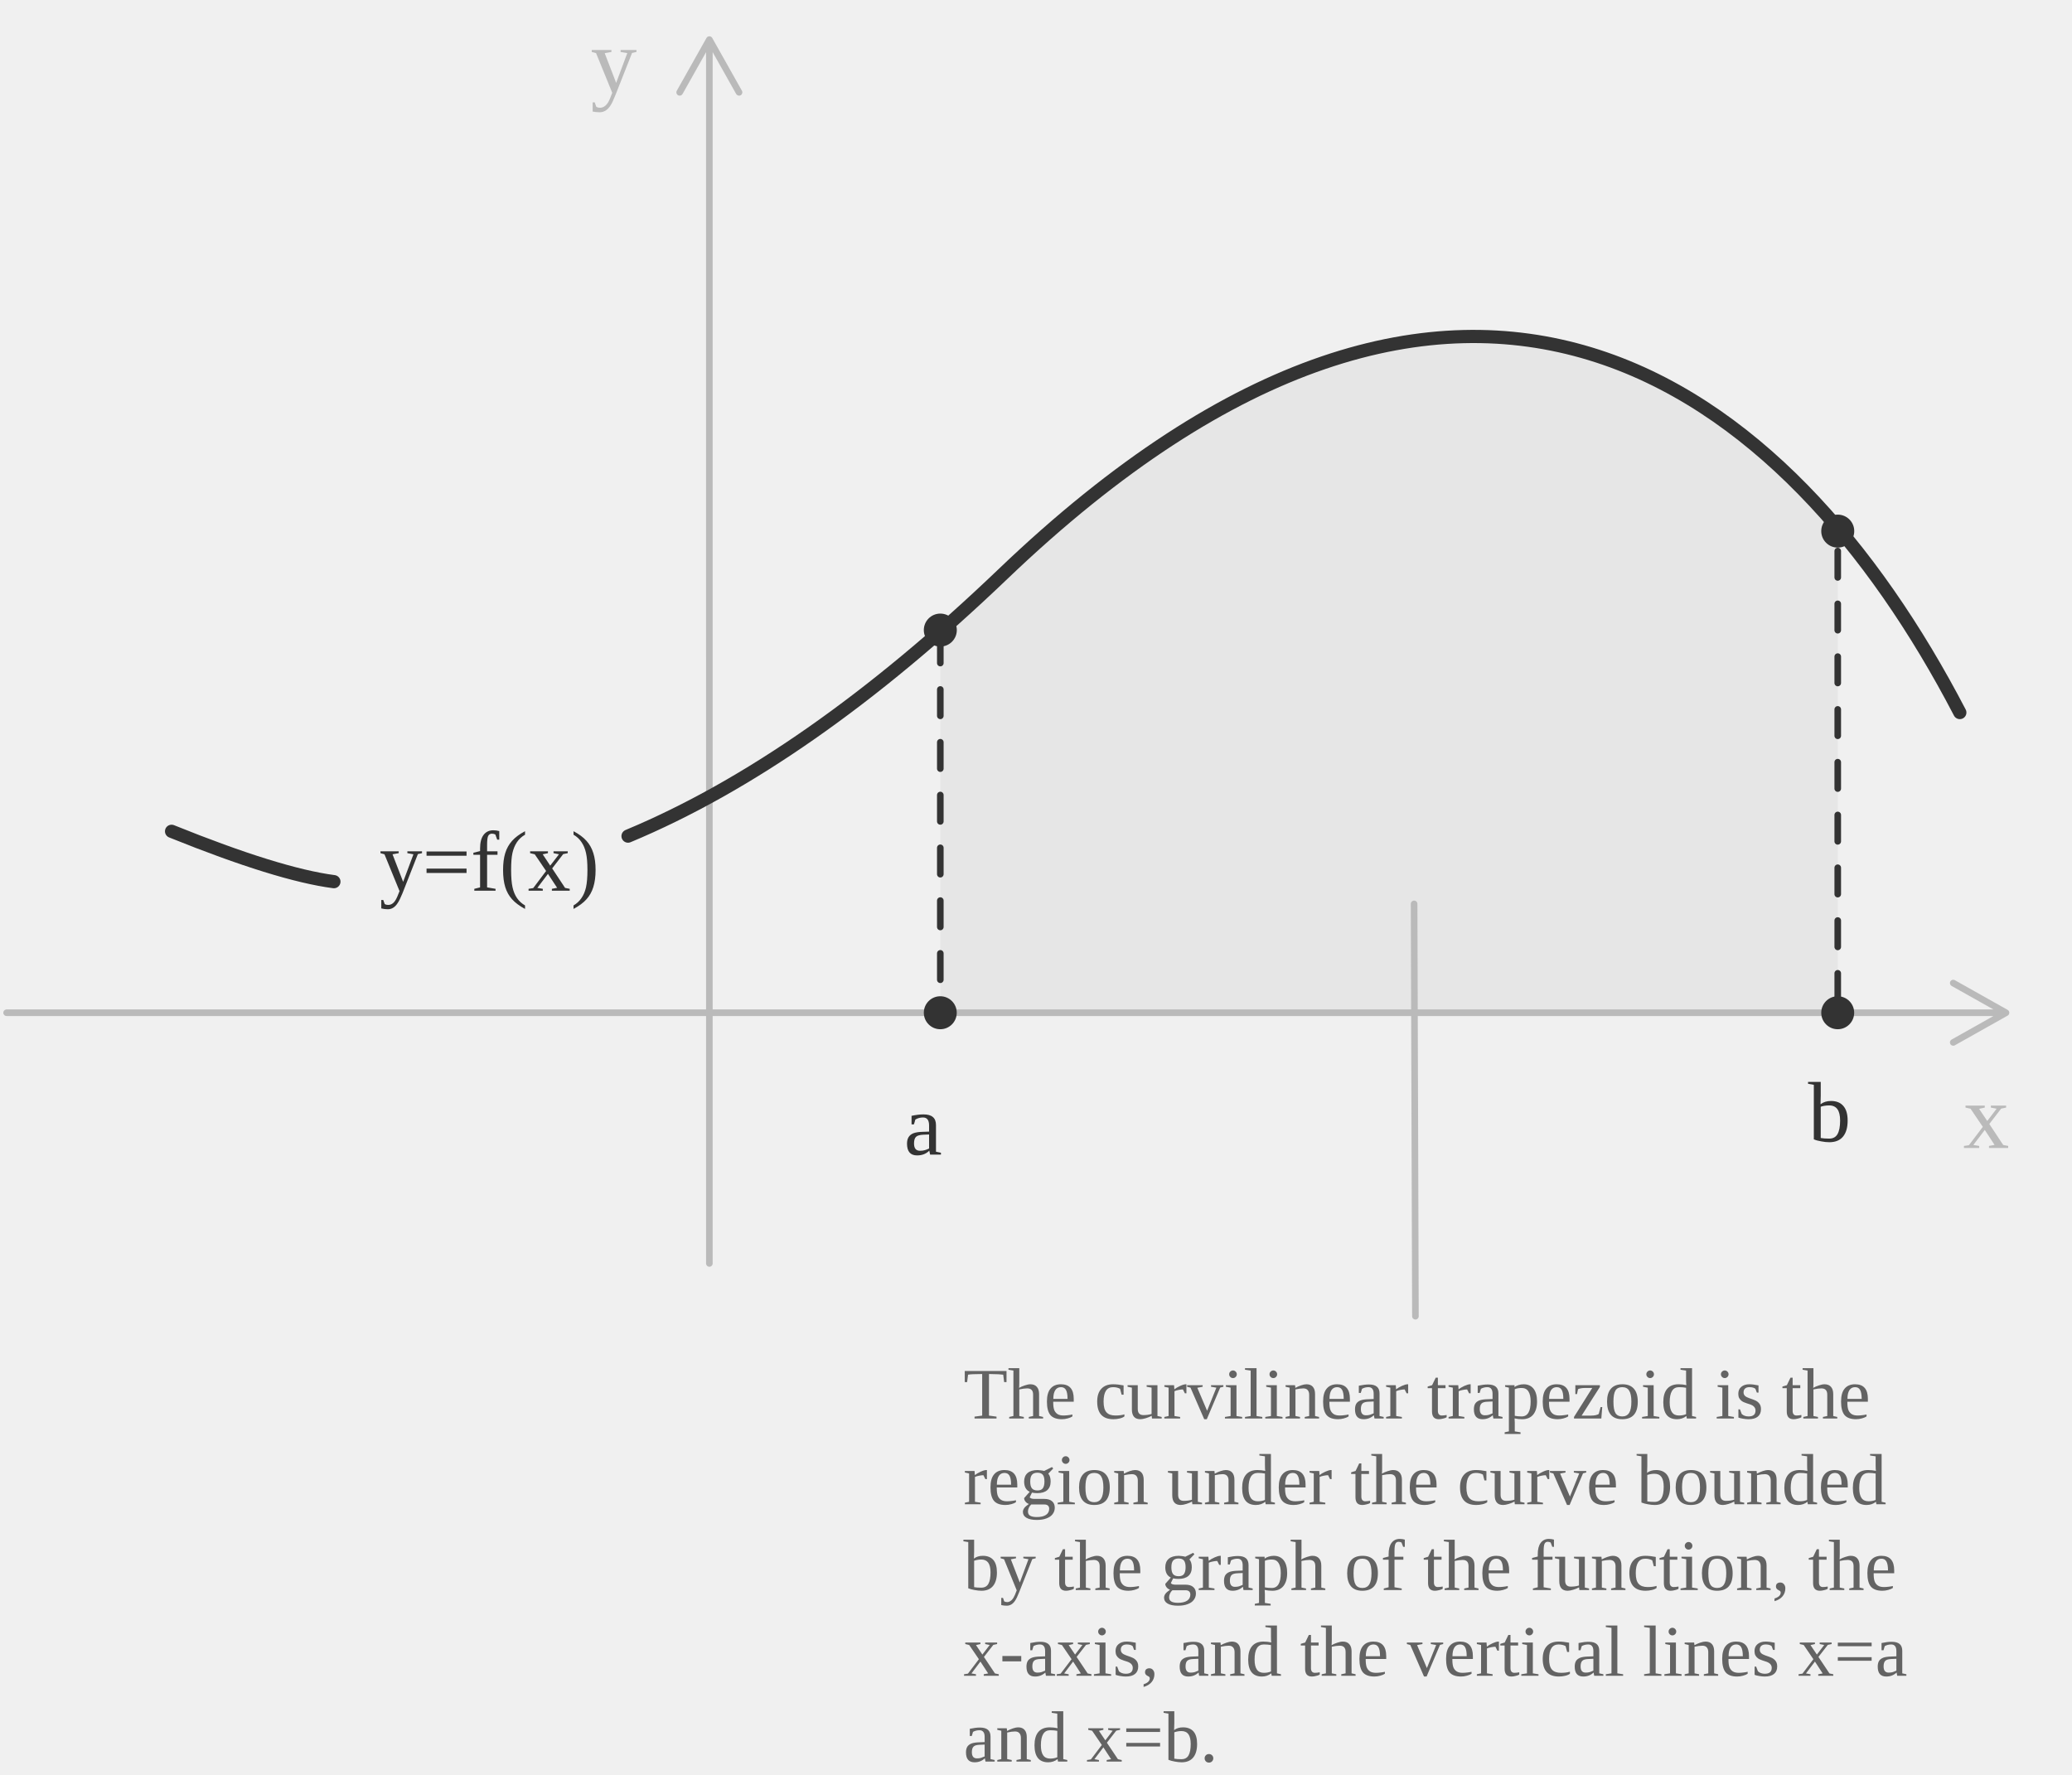
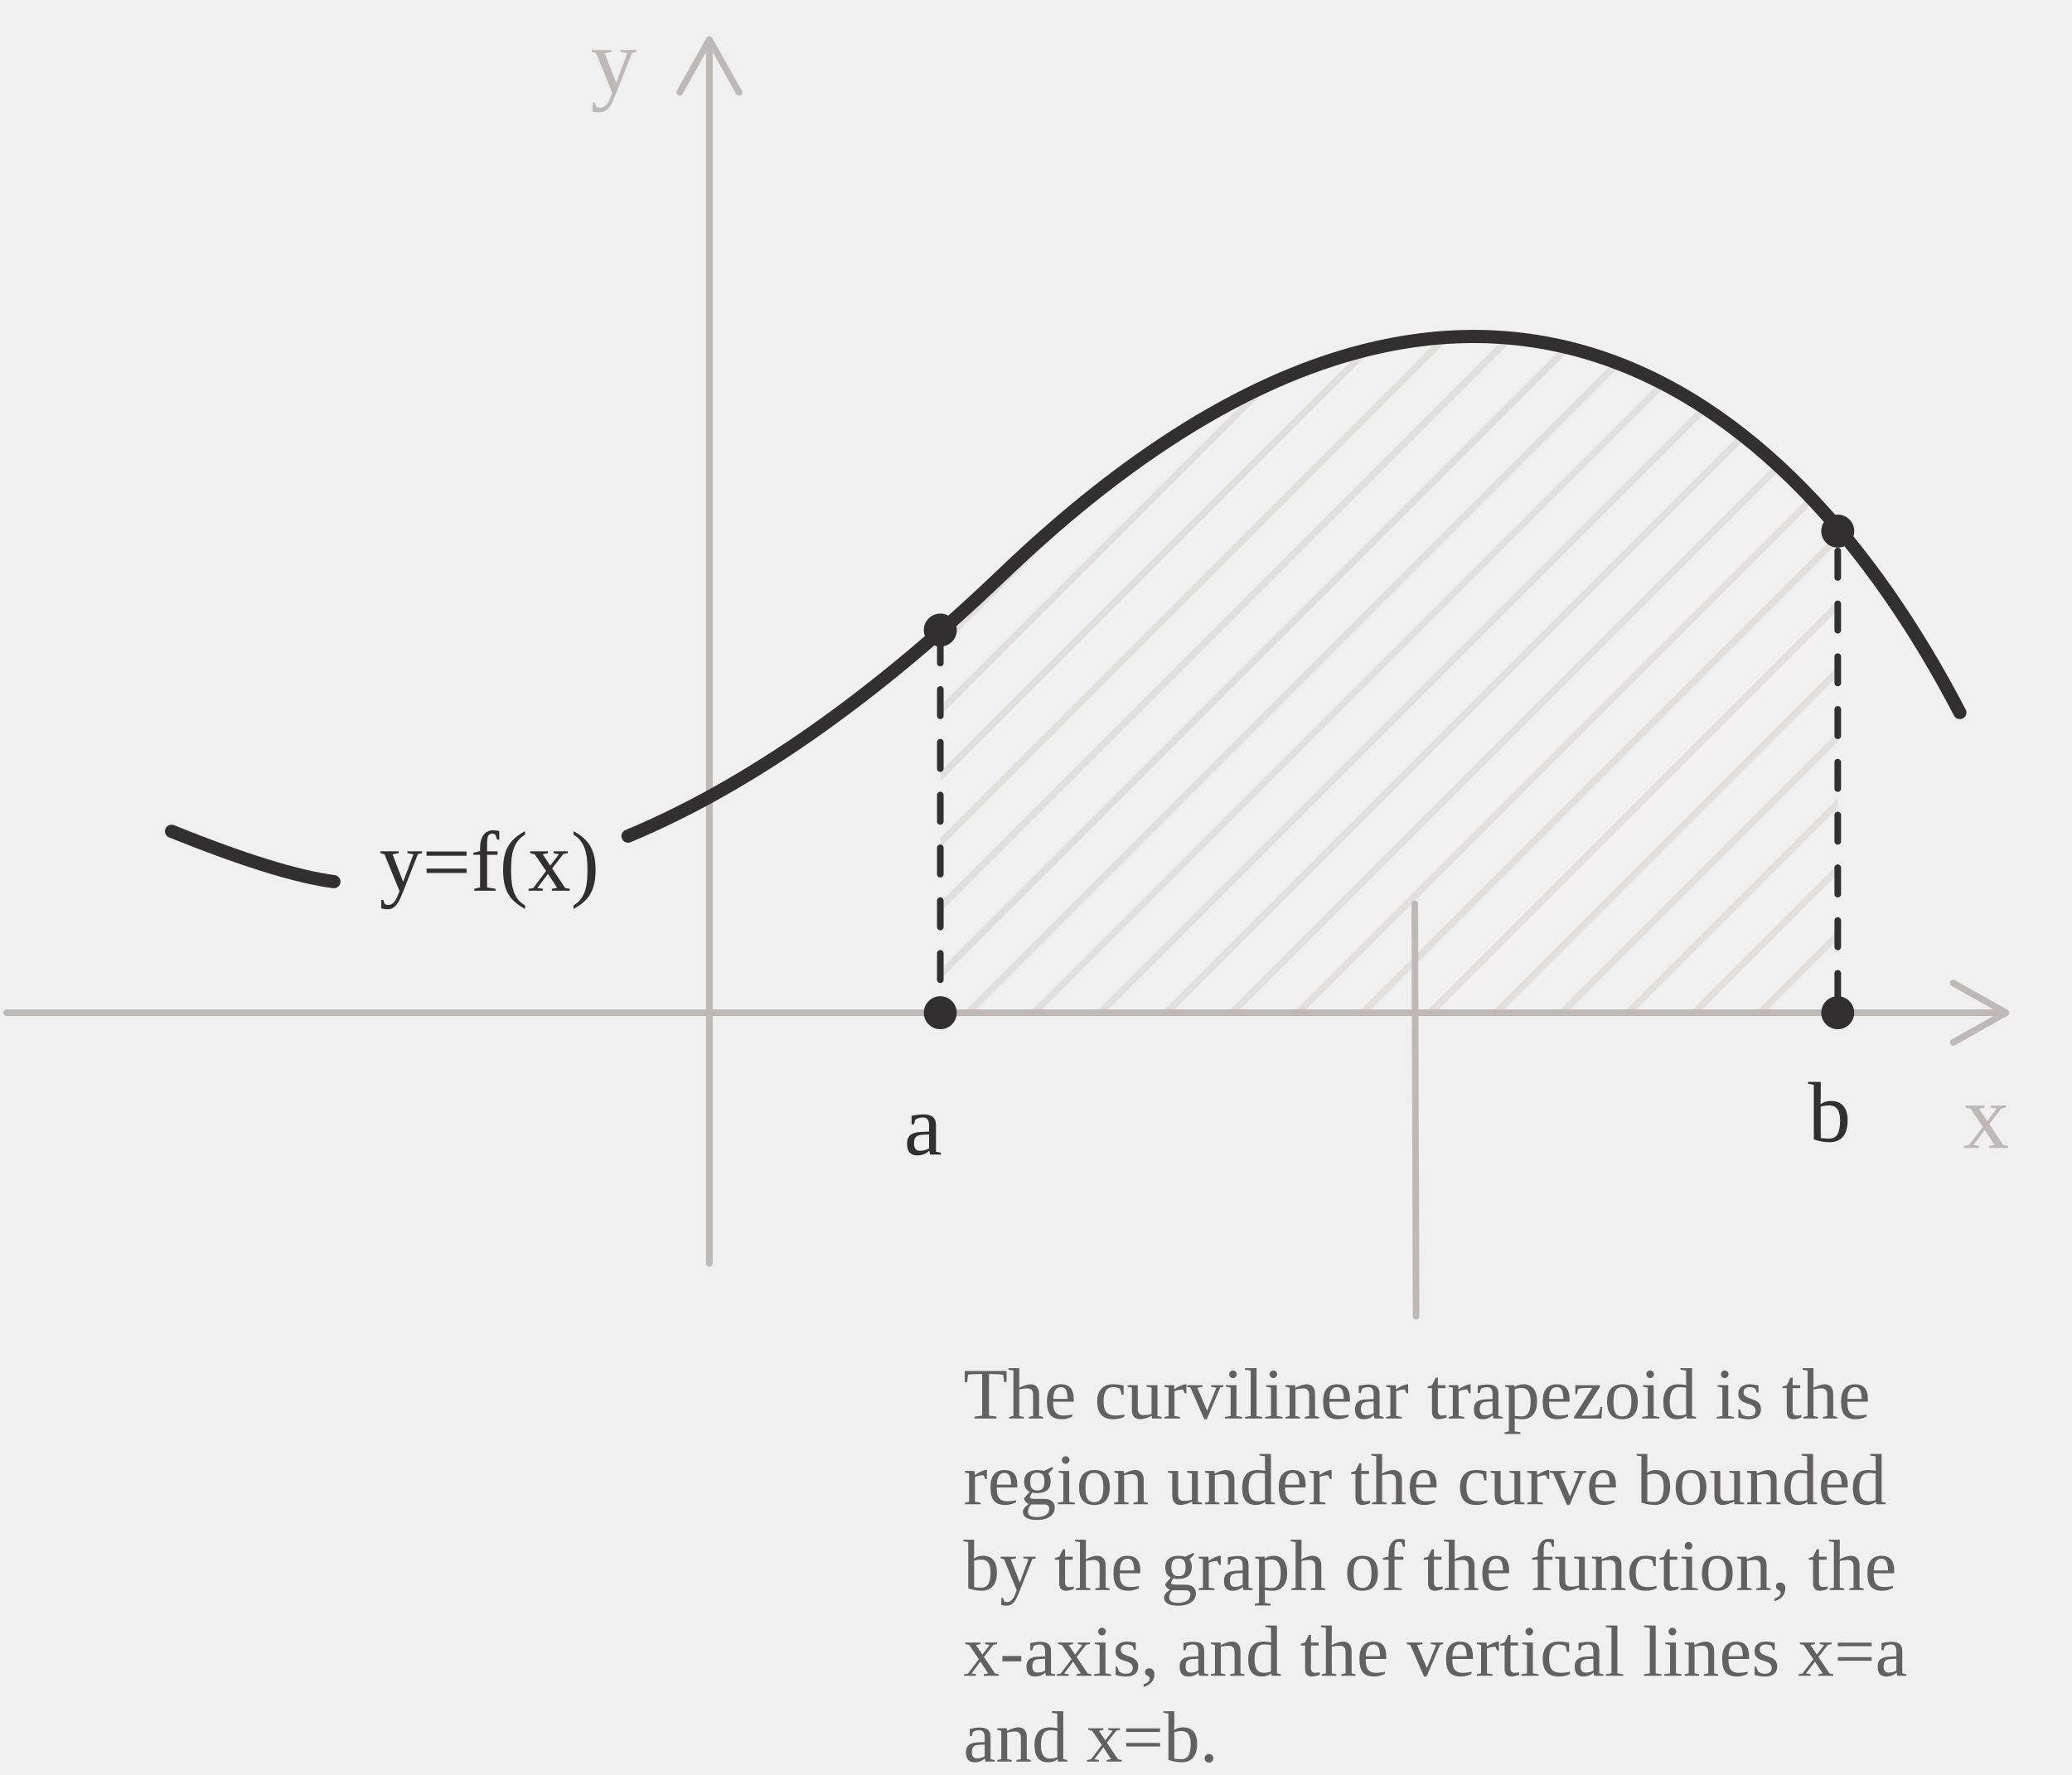
- <svg xmlns="http://www.w3.org/2000/svg" width="314px" height="269px" viewBox="0 0 314 269" version="1.1">
-   <g id="definite-integrals-1" stroke="none" stroke-width="1" fill="none" fill-rule="evenodd">
-     <g id="Group" transform="translate(1, 0)">
-       <path d="M141.5,153.5 L141.5,95.5 L160.5,78.5 L180.5,64.5 L203.5,53.5 C216.167,51.5 222.5,50.5 222.5,50.5 C231.833,51.833 236.5,52.5 236.5,52.5 C244.5,55.167 248.5,56.5 248.5,56.5 C256.5,61.167 260.5,63.5 260.5,63.5 L273.5,75.5 L277.5,79.5 L277.5,153.5 L141.5,153.5 Z" id="Path-2" fill="#e6e6e6" />
-       <path id="Line" d="M106.882,5.677 L106.936,5.755 L111.436,13.755 C111.571,13.996 111.486,14.3 111.245,14.436 C111.031,14.556 110.767,14.502 110.615,14.32 L110.564,14.245 L106.999,7.906 L107,191.5 C107,191.776 106.776,192 106.5,192 C106.255,192 106.05,191.823 106.008,191.59 L106,191.5 L105.999,7.91 L102.436,14.245 C102.315,14.459 102.061,14.55 101.837,14.473 L101.755,14.436 C101.541,14.315 101.45,14.061 101.527,13.837 L101.564,13.755 L106.064,5.755 C106.239,5.443 106.665,5.417 106.882,5.677 Z" fill="#BABABA" fill-rule="nonzero" />
-       <path id="Line-2" d="M295.163,148.527 L295.245,148.564 L303.245,153.064 C303.557,153.239 303.583,153.665 303.323,153.882 L303.245,153.936 L295.245,158.436 C295.004,158.571 294.7,158.486 294.564,158.245 C294.444,158.031 294.498,157.767 294.68,157.615 L294.755,157.564 L301.093,153.999 L295,154 L3.85379111e-16,154 C-0.276,154 -0.5,153.776 -0.5,153.5 C-0.5,153.255 -0.323,153.05 -0.09,153.008 L-3.85379111e-16,153 L295,153 L301.089,152.999 L294.755,149.436 C294.541,149.315 294.45,149.061 294.527,148.837 L294.564,148.755 C294.685,148.541 294.939,148.45 295.163,148.527 Z" fill="#BABABA" fill-rule="nonzero" />
-       <text id="x" font-size="14" font-weight="normal" fill="#BABABA">
+ <svg xmlns="http://www.w3.org/2000/svg" xmlns:xlink="http://www.w3.org/1999/xlink" width="314px" height="269px" viewBox="0 0 314 269" version="1.1">
+   <defs>
+     <path d="M0,103 L0,45 L19,28 L39,14 L62,3 C74.667,1 81,0 81,0 C90.333,1.333 95,2 95,2 C103,4.667 107,6 107,6 C115,10.667 119,13 119,13 L132,25 L136,29 L136,103 L0,103 Z" id="path-1" />
+   </defs>
+   <g id="NEW---Integrals" stroke="none" stroke-width="1" fill="none" fill-rule="evenodd">
+     <g id="Group-14" transform="translate(1, 0)">
+       <g id="Group-13" transform="translate(141.5, 50.5)">
+         <mask id="mask-2" fill="white">
+           <use xlink:href="#path-1" />
+         </mask>
+         <g id="Mask" />
+         <g mask="url(#mask-2)" id="Line-13" stroke="#E2DFDD" stroke-linecap="square">
+           <g transform="translate(-198.7229, -17.72287)">
+             <line x1="-45.277" y1="111.723" x2="268.723" y2="111.723" transform="translate(111.7229, 111.7229) rotate(-45) translate(-111.7229, -111.7229) " />
+             <line x1="-35.054" y1="111.723" x2="278.946" y2="111.723" transform="translate(121.9457, 111.7229) rotate(-45) translate(-121.9457, -111.7229) " />
+             <line x1="-25.054" y1="111.723" x2="288.946" y2="111.723" transform="translate(131.9457, 111.7229) rotate(-45) translate(-131.9457, -111.7229) " />
+             <line x1="-15.054" y1="111.723" x2="298.946" y2="111.723" transform="translate(141.9457, 111.7229) rotate(-45) translate(-141.9457, -111.7229) " />
+             <line x1="-5.054" y1="111.723" x2="308.946" y2="111.723" transform="translate(151.9457, 111.7229) rotate(-45) translate(-151.9457, -111.7229) " />
+             <line x1="4.946" y1="111.723" x2="318.946" y2="111.723" transform="translate(161.9457, 111.7229) rotate(-45) translate(-161.9457, -111.7229) " />
+             <line x1="14.946" y1="111.723" x2="328.946" y2="111.723" transform="translate(171.9457, 111.7229) rotate(-45) translate(-171.9457, -111.7229) " />
+             <line x1="24.946" y1="111.723" x2="338.946" y2="111.723" transform="translate(181.9457, 111.7229) rotate(-45) translate(-181.9457, -111.7229) " />
+             <line x1="34.723" y1="111.723" x2="348.723" y2="111.723" transform="translate(191.7229, 111.7229) rotate(-45) translate(-191.7229, -111.7229) " />
+             <line x1="44.946" y1="111.723" x2="358.946" y2="111.723" transform="translate(201.9457, 111.7229) rotate(-45) translate(-201.9457, -111.7229) " />
+             <line x1="54.946" y1="111.723" x2="368.946" y2="111.723" transform="translate(211.9457, 111.7229) rotate(-45) translate(-211.9457, -111.7229) " />
+             <line x1="64.946" y1="111.723" x2="378.946" y2="111.723" transform="translate(221.9457, 111.7229) rotate(-45) translate(-221.9457, -111.7229) " />
+             <line x1="74.946" y1="111.723" x2="388.946" y2="111.723" transform="translate(231.9457, 111.7229) rotate(-45) translate(-231.9457, -111.7229) " />
+             <line x1="84.946" y1="111.723" x2="398.946" y2="111.723" transform="translate(241.9457, 111.7229) rotate(-45) translate(-241.9457, -111.7229) " />
+             <line x1="94.946" y1="111.723" x2="408.946" y2="111.723" transform="translate(251.9457, 111.7229) rotate(-45) translate(-251.9457, -111.7229) " />
+             <line x1="104.946" y1="111.723" x2="418.946" y2="111.723" transform="translate(261.9457, 111.7229) rotate(-45) translate(-261.9457, -111.7229) " />
+             <line x1="-45.277" y1="111.723" x2="268.723" y2="111.723" transform="translate(111.7229, 111.7229) rotate(-45) translate(-111.7229, -111.7229) " />
+             <line x1="-35.054" y1="111.723" x2="278.946" y2="111.723" transform="translate(121.9457, 111.7229) rotate(-45) translate(-121.9457, -111.7229) " />
+             <line x1="-25.054" y1="111.723" x2="288.946" y2="111.723" transform="translate(131.9457, 111.7229) rotate(-45) translate(-131.9457, -111.7229) " />
+             <line x1="-15.054" y1="111.723" x2="298.946" y2="111.723" transform="translate(141.9457, 111.7229) rotate(-45) translate(-141.9457, -111.7229) " />
+             <line x1="-5.054" y1="111.723" x2="308.946" y2="111.723" transform="translate(151.9457, 111.7229) rotate(-45) translate(-151.9457, -111.7229) " />
+             <line x1="4.946" y1="111.723" x2="318.946" y2="111.723" transform="translate(161.9457, 111.7229) rotate(-45) translate(-161.9457, -111.7229) " />
+             <line x1="14.946" y1="111.723" x2="328.946" y2="111.723" transform="translate(171.9457, 111.7229) rotate(-45) translate(-171.9457, -111.7229) " />
+             <line x1="24.946" y1="111.723" x2="338.946" y2="111.723" transform="translate(181.9457, 111.7229) rotate(-45) translate(-181.9457, -111.7229) " />
+             <line x1="34.723" y1="111.723" x2="348.723" y2="111.723" transform="translate(191.7229, 111.7229) rotate(-45) translate(-191.7229, -111.7229) " />
+             <line x1="44.946" y1="111.723" x2="358.946" y2="111.723" transform="translate(201.9457, 111.7229) rotate(-45) translate(-201.9457, -111.7229) " />
+             <line x1="54.946" y1="111.723" x2="368.946" y2="111.723" transform="translate(211.9457, 111.7229) rotate(-45) translate(-211.9457, -111.7229) " />
+             <line x1="64.946" y1="111.723" x2="378.946" y2="111.723" transform="translate(221.9457, 111.7229) rotate(-45) translate(-221.9457, -111.7229) " />
+             <line x1="74.946" y1="111.723" x2="388.946" y2="111.723" transform="translate(231.9457, 111.7229) rotate(-45) translate(-231.9457, -111.7229) " />
+             <line x1="84.946" y1="111.723" x2="398.946" y2="111.723" transform="translate(241.9457, 111.7229) rotate(-45) translate(-241.9457, -111.7229) " />
+             <line x1="94.946" y1="111.723" x2="408.946" y2="111.723" transform="translate(251.9457, 111.7229) rotate(-45) translate(-251.9457, -111.7229) " />
+             <line x1="104.946" y1="111.723" x2="418.946" y2="111.723" transform="translate(261.9457, 111.7229) rotate(-45) translate(-261.9457, -111.7229) " />
+             <line x1="114.723" y1="111.723" x2="428.723" y2="111.723" transform="translate(271.7229, 111.7229) rotate(-45) translate(-271.7229, -111.7229) " />
+             <line x1="124.946" y1="111.723" x2="438.946" y2="111.723" transform="translate(281.9457, 111.7229) rotate(-45) translate(-281.9457, -111.7229) " />
+             <line x1="134.946" y1="111.723" x2="448.946" y2="111.723" transform="translate(291.9457, 111.7229) rotate(-45) translate(-291.9457, -111.7229) " />
+             <line x1="144.946" y1="111.723" x2="458.946" y2="111.723" transform="translate(301.9457, 111.7229) rotate(-45) translate(-301.9457, -111.7229) " />
+             <line x1="154.946" y1="111.723" x2="468.946" y2="111.723" transform="translate(311.9457, 111.7229) rotate(-45) translate(-311.9457, -111.7229) " />
+             <line x1="164.946" y1="111.723" x2="478.946" y2="111.723" transform="translate(321.9457, 111.7229) rotate(-45) translate(-321.9457, -111.7229) " />
+             <line x1="174.946" y1="111.723" x2="488.946" y2="111.723" transform="translate(331.9457, 111.7229) rotate(-45) translate(-331.9457, -111.7229) " />
+             <line x1="184.946" y1="111.723" x2="498.946" y2="111.723" transform="translate(341.9457, 111.7229) rotate(-45) translate(-341.9457, -111.7229) " />
+             <line x1="194.723" y1="111.723" x2="508.723" y2="111.723" transform="translate(351.7229, 111.7229) rotate(-45) translate(-351.7229, -111.7229) " />
+             <line x1="204.946" y1="111.723" x2="518.946" y2="111.723" transform="translate(361.9457, 111.7229) rotate(-45) translate(-361.9457, -111.7229) " />
+             <line x1="214.946" y1="111.723" x2="528.946" y2="111.723" transform="translate(371.9457, 111.7229) rotate(-45) translate(-371.9457, -111.7229) " />
+             <line x1="224.946" y1="111.723" x2="538.946" y2="111.723" transform="translate(381.9457, 111.7229) rotate(-45) translate(-381.9457, -111.7229) " />
+             <line x1="234.946" y1="111.723" x2="548.946" y2="111.723" transform="translate(391.9457, 111.7229) rotate(-45) translate(-391.9457, -111.7229) " />
+             <line x1="244.946" y1="111.723" x2="558.946" y2="111.723" transform="translate(401.9457, 111.7229) rotate(-45) translate(-401.9457, -111.7229) " />
+             <line x1="254.946" y1="111.723" x2="568.946" y2="111.723" transform="translate(411.9457, 111.7229) rotate(-45) translate(-411.9457, -111.7229) " />
+             <line x1="264.946" y1="111.723" x2="578.946" y2="111.723" transform="translate(421.9457, 111.7229) rotate(-45) translate(-421.9457, -111.7229) " />
+             <line x1="114.723" y1="111.723" x2="428.723" y2="111.723" transform="translate(271.7229, 111.7229) rotate(-45) translate(-271.7229, -111.7229) " />
+             <line x1="124.946" y1="111.723" x2="438.946" y2="111.723" transform="translate(281.9457, 111.7229) rotate(-45) translate(-281.9457, -111.7229) " />
+             <line x1="134.946" y1="111.723" x2="448.946" y2="111.723" transform="translate(291.9457, 111.7229) rotate(-45) translate(-291.9457, -111.7229) " />
+             <line x1="144.946" y1="111.723" x2="458.946" y2="111.723" transform="translate(301.9457, 111.7229) rotate(-45) translate(-301.9457, -111.7229) " />
+             <line x1="154.946" y1="111.723" x2="468.946" y2="111.723" transform="translate(311.9457, 111.7229) rotate(-45) translate(-311.9457, -111.7229) " />
+             <line x1="164.946" y1="111.723" x2="478.946" y2="111.723" transform="translate(321.9457, 111.7229) rotate(-45) translate(-321.9457, -111.7229) " />
+             <line x1="174.946" y1="111.723" x2="488.946" y2="111.723" transform="translate(331.9457, 111.7229) rotate(-45) translate(-331.9457, -111.7229) " />
+             <line x1="184.946" y1="111.723" x2="498.946" y2="111.723" transform="translate(341.9457, 111.7229) rotate(-45) translate(-341.9457, -111.7229) " />
+             <line x1="194.723" y1="111.723" x2="508.723" y2="111.723" transform="translate(351.7229, 111.7229) rotate(-45) translate(-351.7229, -111.7229) " />
+             <line x1="204.946" y1="111.723" x2="518.946" y2="111.723" transform="translate(361.9457, 111.7229) rotate(-45) translate(-361.9457, -111.7229) " />
+             <line x1="214.946" y1="111.723" x2="528.946" y2="111.723" transform="translate(371.9457, 111.7229) rotate(-45) translate(-371.9457, -111.7229) " />
+             <line x1="224.946" y1="111.723" x2="538.946" y2="111.723" transform="translate(381.9457, 111.7229) rotate(-45) translate(-381.9457, -111.7229) " />
+             <line x1="234.946" y1="111.723" x2="548.946" y2="111.723" transform="translate(391.9457, 111.7229) rotate(-45) translate(-391.9457, -111.7229) " />
+             <line x1="244.946" y1="111.723" x2="558.946" y2="111.723" transform="translate(401.9457, 111.7229) rotate(-45) translate(-401.9457, -111.7229) " />
+             <line x1="254.946" y1="111.723" x2="568.946" y2="111.723" transform="translate(411.9457, 111.7229) rotate(-45) translate(-411.9457, -111.7229) " />
+             <line x1="264.946" y1="111.723" x2="578.946" y2="111.723" transform="translate(421.9457, 111.7229) rotate(-45) translate(-421.9457, -111.7229) " />
+           </g>
+         </g>
+       </g>
+       <path id="Line" d="M106.882,5.677 L106.936,5.755 L111.436,13.755 C111.571,13.996 111.486,14.3 111.245,14.436 C111.031,14.556 110.767,14.502 110.615,14.32 L110.564,14.245 L106.999,7.906 L107,191.5 C107,191.776 106.776,192 106.5,192 C106.255,192 106.05,191.823 106.008,191.59 L106,191.5 L105.999,7.91 L102.436,14.245 C102.315,14.459 102.061,14.55 101.837,14.473 L101.755,14.436 C101.541,14.315 101.45,14.061 101.527,13.837 L101.564,13.755 L106.064,5.755 C106.239,5.443 106.665,5.417 106.882,5.677 Z" fill="#beb8b7" fill-rule="nonzero" />
+       <path id="Line-2" d="M295.163,148.527 L295.245,148.564 L303.245,153.064 C303.557,153.239 303.583,153.665 303.323,153.882 L303.245,153.936 L295.245,158.436 C295.004,158.571 294.7,158.486 294.564,158.245 C294.444,158.031 294.498,157.767 294.68,157.615 L294.755,157.564 L301.091,154 L3.85379111e-16,154 C-0.276,154 -0.5,153.776 -0.5,153.5 C-0.5,153.255 -0.323,153.05 -0.09,153.008 L-3.85379111e-16,153 L301.091,153 L294.755,149.436 C294.541,149.315 294.45,149.061 294.527,148.837 L294.564,148.755 C294.685,148.541 294.939,148.45 295.163,148.527 Z" fill="#beb8b7" fill-rule="nonzero" />
+       <text id="x" font-size="14" font-weight="normal" fill="#beb8b7">
        <tspan x="296.5" y="174">x</tspan>
      </text>
-       <text id="y" font-size="14" font-weight="normal" fill="#BABABA">
+       <text id="y" font-size="14" font-weight="normal" fill="#beb8b7">
        <tspan x="88.5" y="14">y</tspan>
      </text>
-       <ellipse id="Oval" fill="#333333" cx="141.495" cy="153.5" rx="2.495" ry="2.5" />
-       <text id="The-curvilinear-trap" font-size="11" font-weight="normal" line-spacing="13" fill="#636363">
+       <ellipse id="Oval" fill="#312f2f" cx="141.495" cy="153.5" rx="2.495" ry="2.5" />
+       <text id="The-curvilinear-trap" font-size="11" font-weight="normal" line-spacing="13" fill="#636060">
        <tspan x="145" y="215">The curvilinear trapezoid is the </tspan>
        <tspan x="145" y="228">region under the curve bounded </tspan>
        <tspan x="145" y="241">by the graph of the function, the </tspan>
        <tspan x="145" y="254">x-axis, and the vertical lines x=a </tspan>
        <tspan x="145" y="267">and x=b.</tspan>
      </text>
-       <line x1="213.3" y1="137" x2="213.5" y2="199.5" id="Line-3" stroke="#BABABA" stroke-linecap="round" />
-       <path d="M25,126 C35.791,130.358 43.992,132.902 49.601,133.632 M94.176,126.729 C112.279,119.175 131.22,105.932 151,87 C221,20 270,58 296,108" id="Shape" stroke="#333333" stroke-width="2" stroke-linecap="round" stroke-linejoin="round" />
-       <text id="y=f(x)" font-size="13" font-weight="normal" fill="#333333">
+       <line x1="213.4" y1="137" x2="213.6" y2="199.5" id="Line-3" stroke="#beb8b7" stroke-linecap="round" />
+       <path d="M25,126 C35.791,130.358 43.992,132.902 49.601,133.632 M94.176,126.729 C112.279,119.175 131.22,105.932 151,87 C221,20 270,58 296,108" id="Shape" stroke="#312f2f" stroke-width="2" stroke-linecap="round" stroke-linejoin="round" />
+       <text id="y=f(x)" font-size="13" font-weight="normal" fill="#312f2f">
        <tspan x="56.5" y="135">y=f(x)</tspan>
      </text>
-       <line x1="141.5" y1="96.5" x2="141.5" y2="153.5" id="Line-5" stroke="#333333" stroke-linecap="round" stroke-linejoin="round" stroke-dasharray="4" />
-       <line x1="277.5" y1="83.522" x2="277.5" y2="153.5" id="Line-5" stroke="#333333" stroke-linecap="round" stroke-linejoin="round" stroke-dasharray="4" />
-       <text id="a" font-size="13" font-weight="normal" fill="#333333">
+       <line x1="141.5" y1="96.5" x2="141.5" y2="153.5" id="Line-5" stroke="#312f2f" stroke-linecap="round" stroke-linejoin="round" stroke-dasharray="4" />
+       <line x1="277.5" y1="83.522" x2="277.5" y2="153.5" id="Line-5" stroke="#312f2f" stroke-linecap="round" stroke-linejoin="round" stroke-dasharray="4" />
+       <text id="a" font-size="13" font-weight="normal" fill="#312f2f">
        <tspan x="136" y="175">a</tspan>
      </text>
-       <text id="b" font-size="13" font-weight="normal" fill="#333333">
+       <text id="b" font-size="13" font-weight="normal" fill="#312f2f">
        <tspan x="273" y="173">b</tspan>
      </text>
-       <ellipse id="Oval" fill="#333333" cx="277.495" cy="153.5" rx="2.495" ry="2.5" />
-       <circle id="Oval" fill="#333333" cx="141.5" cy="95.5" r="2.5" />
-       <circle id="Oval" fill="#333333" cx="277.5" cy="80.5" r="2.5" />
+       <ellipse id="Oval" fill="#312f2f" cx="277.495" cy="153.5" rx="2.495" ry="2.5" />
+       <circle id="Oval" fill="#312f2f" cx="141.5" cy="95.5" r="2.5" />
+       <circle id="Oval" fill="#312f2f" cx="277.5" cy="80.5" r="2.5" />
    </g>
  </g>
</svg>
